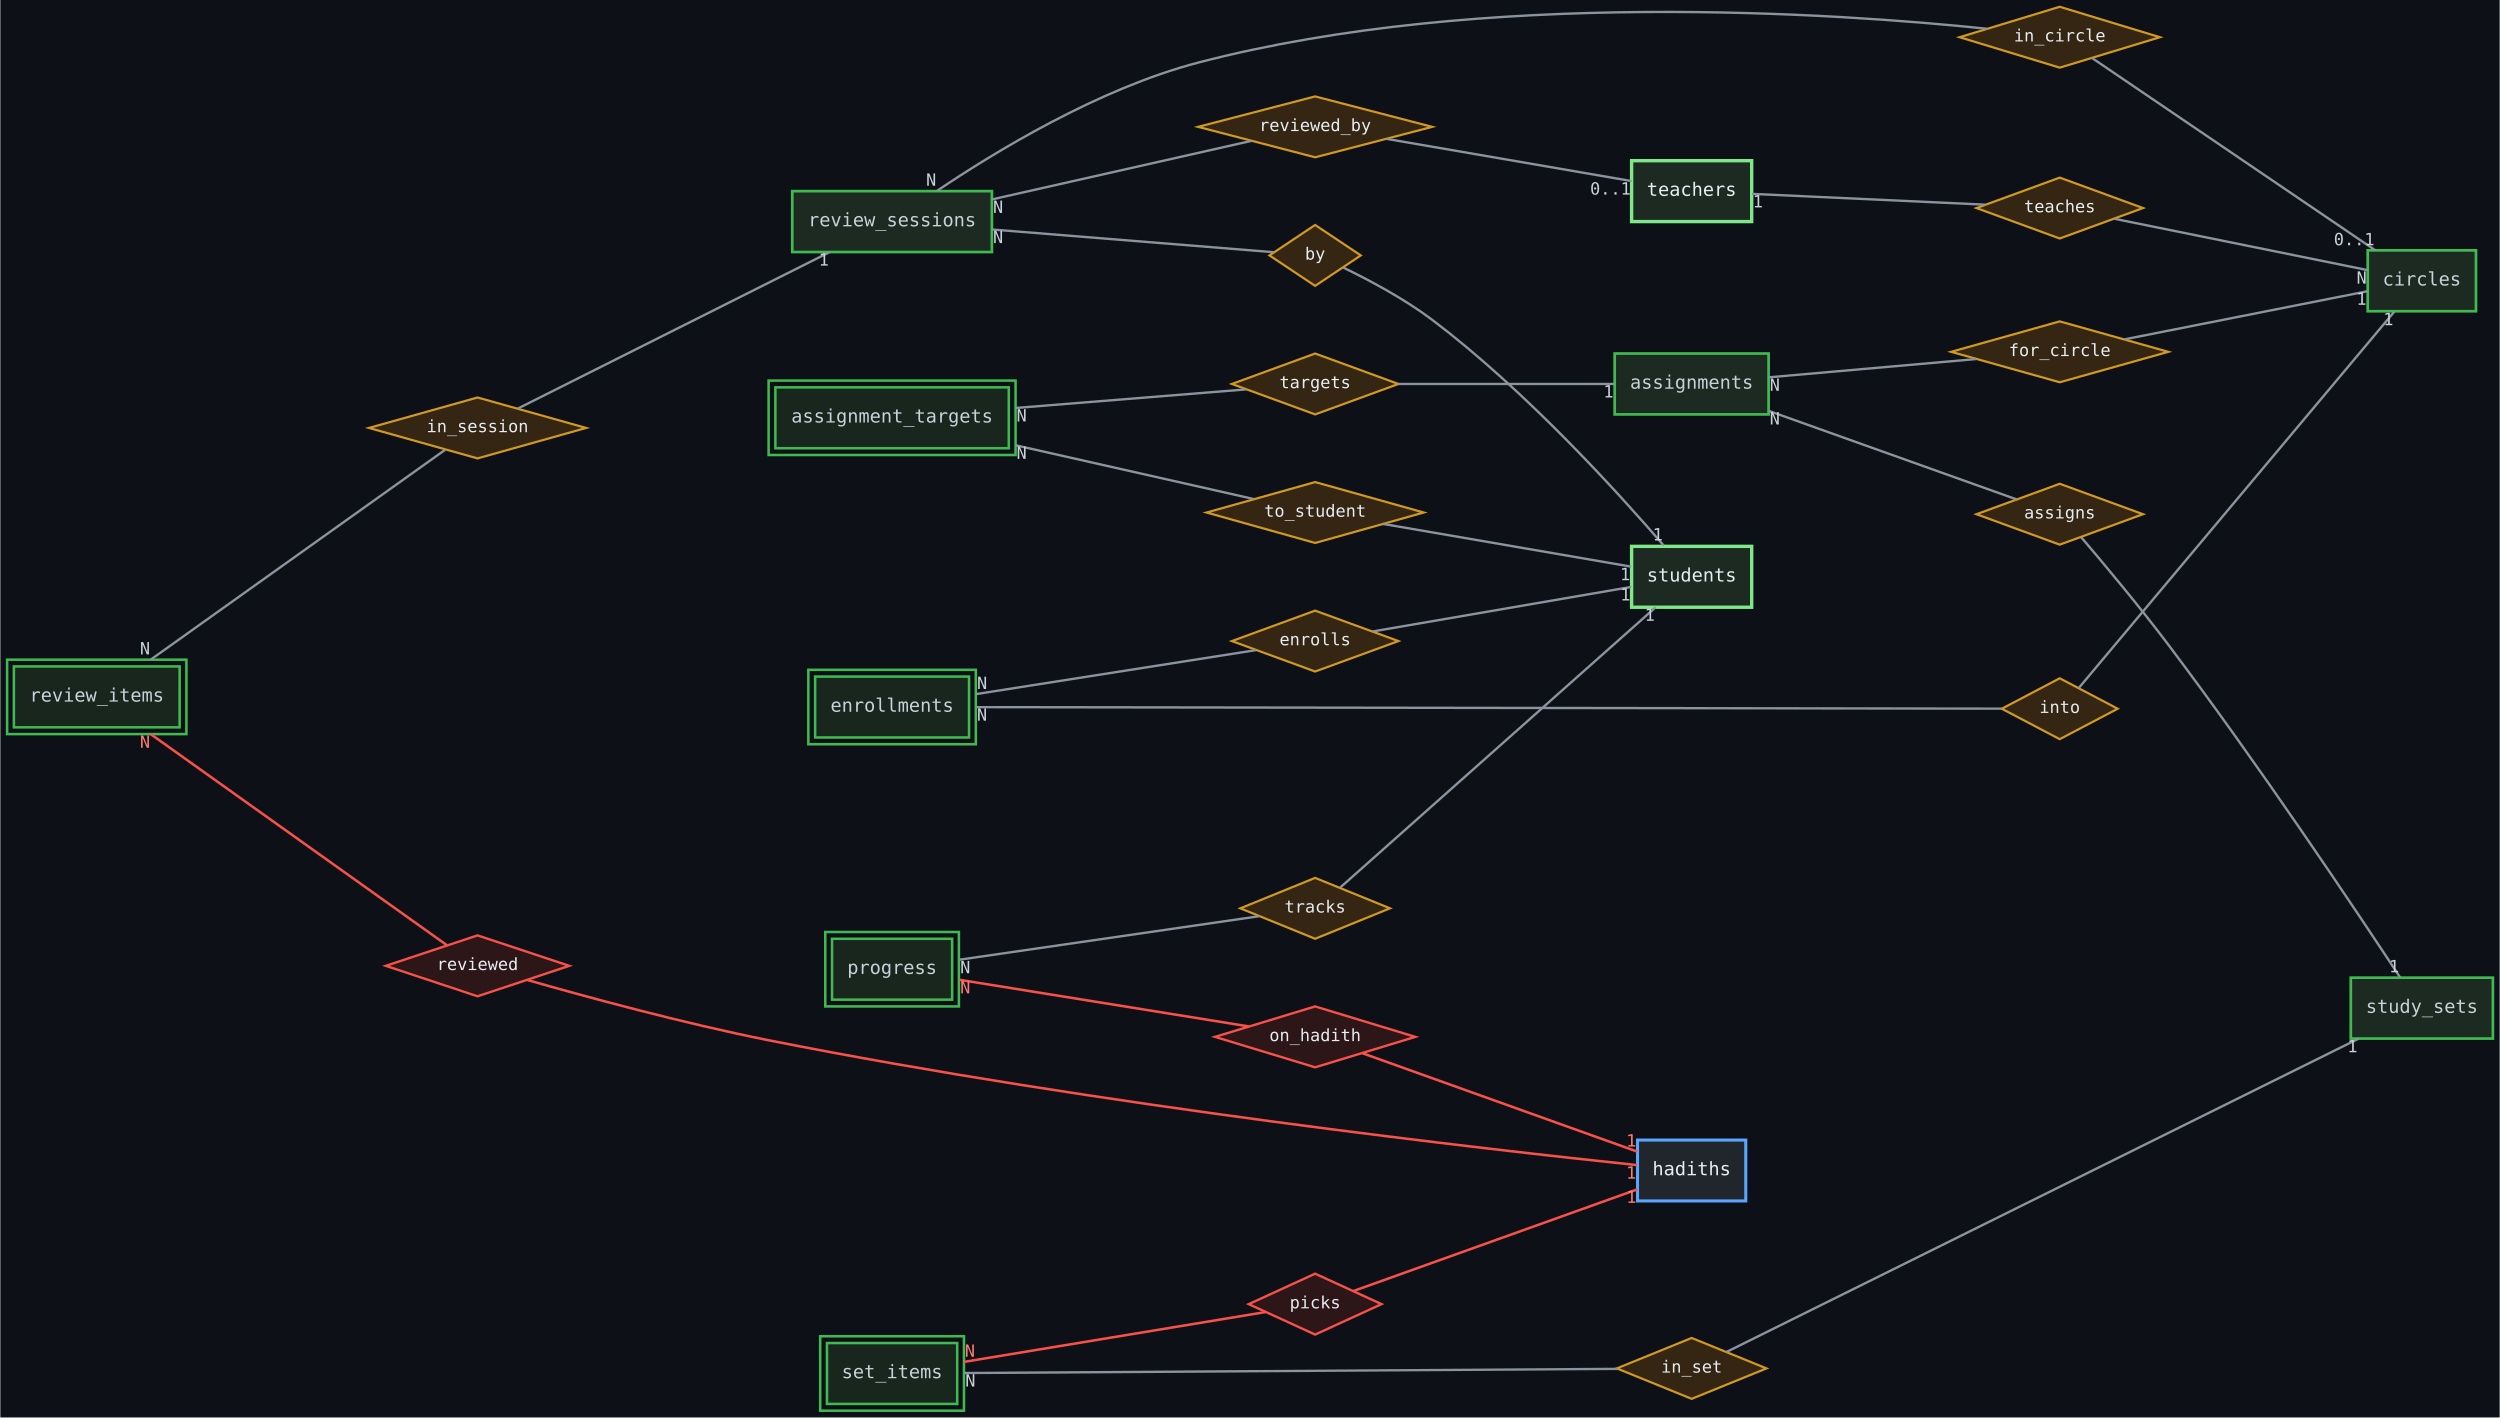
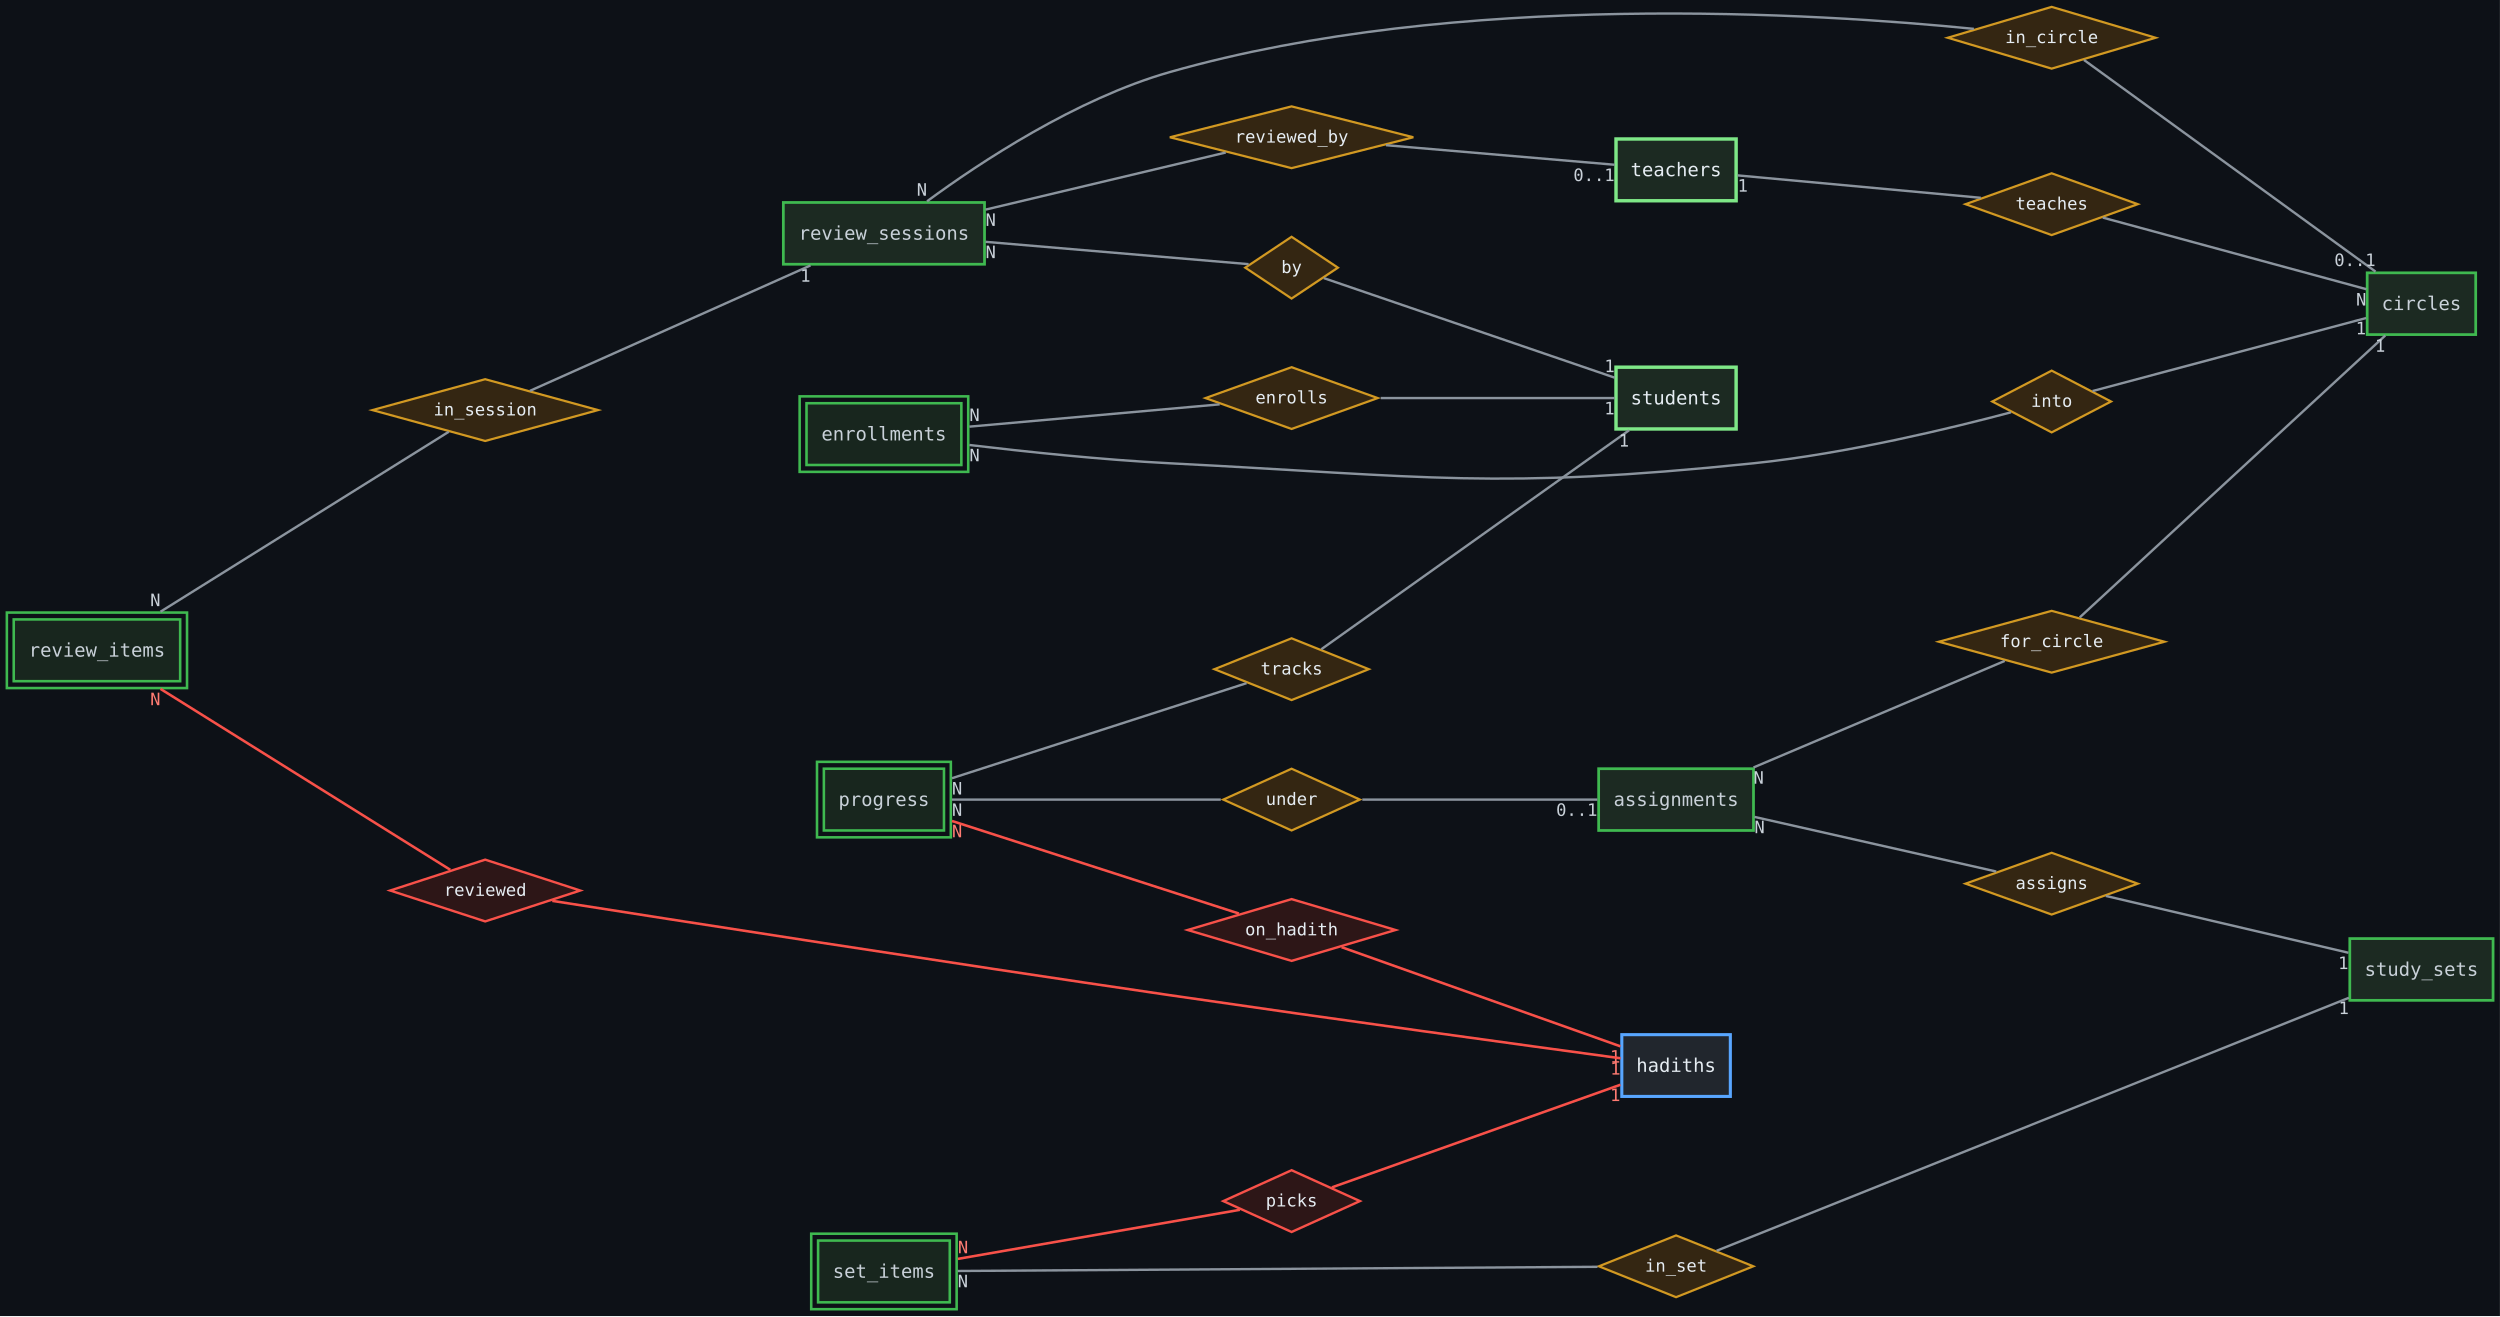
- <svg xmlns="http://www.w3.org/2000/svg" width="1478pt" height="838pt" viewBox="0.00 0.00 1477.60 838.00">
-   <g id="graph0" class="graph" transform="scale(1 1) rotate(0) translate(4 834)">
-     <polygon fill="#0d1117" stroke="transparent" points="-4,4 -4,-834 1473.6,-834 1473.6,4 -4,4" />
+ <svg xmlns="http://www.w3.org/2000/svg" width="1457pt" height="767pt" viewBox="0.00 0.00 1457.00 767.00">
+   <g id="graph0" class="graph" transform="scale(1 1) rotate(0) translate(4 763)">
+     <polygon fill="#0d1117" stroke="none" points="-4,4 -4,-763 1452.96,-763 1452.96,4 -4,4" />
    <g id="node1" class="node">
-       <polygon fill="#1c2a22" stroke="#7ee787" stroke-width="2" points="1031.4,-739 960.4,-739 960.4,-703 1031.4,-703 1031.4,-739" />
-       <text text-anchor="middle" x="995.9" y="-718.2" font-family="DejaVu Sans Mono" font-size="11.00" fill="#e6edf3">teachers</text>
+       <polygon fill="#1c2a22" stroke="#7ee787" stroke-width="2" points="1007.81,-682 937.81,-682 937.81,-646 1007.81,-646 1007.81,-682" />
+       <text xml:space="preserve" text-anchor="middle" x="972.81" y="-660.3" font-family="DejaVu Sans Mono" font-size="11.00" fill="#e6edf3">teachers</text>
+     </g>
+     <g id="node12" class="node">
+       <polygon fill="#342612" stroke="#d29922" stroke-width="1.3" points="1191.7,-662 1141.51,-644 1191.7,-626 1241.89,-644 1191.7,-662" />
+       <text xml:space="preserve" text-anchor="middle" x="1191.7" y="-640.88" font-family="DejaVu Sans Mono" font-size="10.00" fill="#e6edf3">teaches</text>
+     </g>
+     <g id="edge1" class="edge">
+       <path fill="none" stroke="#8b949e" stroke-width="1.4" d="M1008.66,-660.79C1047.34,-657.22 1109.66,-651.47 1150.41,-647.72" />
+       <text xml:space="preserve" text-anchor="middle" x="1011.66" y="-651.29" font-family="DejaVu Sans Mono" font-size="10.00" fill="#c9d1d9">1</text>
+     </g>
+     <g id="node2" class="node">
+       <polygon fill="#1c2a22" stroke="#7ee787" stroke-width="2" points="1007.81,-549 937.81,-549 937.81,-513 1007.81,-513 1007.81,-549" />
+       <text xml:space="preserve" text-anchor="middle" x="972.81" y="-527.3" font-family="DejaVu Sans Mono" font-size="11.00" fill="#e6edf3">students</text>
+     </g>
+     <g id="node3" class="node">
+       <polygon fill="#1c2a22" stroke="#3fb950" stroke-width="1.6" points="1438.84,-604 1375.59,-604 1375.59,-568 1438.84,-568 1438.84,-604" />
+       <text xml:space="preserve" text-anchor="middle" x="1407.21" y="-582.3" font-family="DejaVu Sans Mono" font-size="11.00" fill="#c9d1d9">circles</text>
+     </g>
+     <g id="node4" class="node">
+       <polygon fill="#1c2a22" stroke="#3fb950" stroke-width="1.6" points="1448.96,-216 1365.46,-216 1365.46,-180 1448.96,-180 1448.96,-216" />
+       <text xml:space="preserve" text-anchor="middle" x="1407.21" y="-194.3" font-family="DejaVu Sans Mono" font-size="11.00" fill="#c9d1d9">study_sets</text>
+     </g>
+     <g id="node5" class="node">
+       <polygon fill="#1c2a22" stroke="#3fb950" stroke-width="1.6" points="1017.94,-315 927.69,-315 927.69,-279 1017.94,-279 1017.94,-315" />
+       <text xml:space="preserve" text-anchor="middle" x="972.81" y="-293.3" font-family="DejaVu Sans Mono" font-size="11.00" fill="#c9d1d9">assignments</text>
+     </g>
+     <g id="node16" class="node">
+       <polygon fill="#342612" stroke="#d29922" stroke-width="1.3" points="1191.7,-407 1125.94,-389 1191.7,-371 1257.46,-389 1191.7,-407" />
+       <text xml:space="preserve" text-anchor="middle" x="1191.7" y="-385.88" font-family="DejaVu Sans Mono" font-size="10.00" fill="#e6edf3">for_circle</text>
+     </g>
+     <g id="edge9" class="edge">
+       <path fill="none" stroke="#8b949e" stroke-width="1.4" d="M1017.96,-315.73C1061.93,-334.38 1127.97,-362.39 1164.34,-377.82" />
+       <text xml:space="preserve" text-anchor="middle" x="1020.96" y="-306.23" font-family="DejaVu Sans Mono" font-size="10.00" fill="#c9d1d9">N</text>
+     </g>
+     <g id="node17" class="node">
+       <polygon fill="#342612" stroke="#d29922" stroke-width="1.3" points="1191.7,-266 1141.51,-248 1191.7,-230 1241.89,-248 1191.7,-266" />
+       <text xml:space="preserve" text-anchor="middle" x="1191.7" y="-244.88" font-family="DejaVu Sans Mono" font-size="10.00" fill="#e6edf3">assigns</text>
+     </g>
+     <g id="edge11" class="edge">
+       <path fill="none" stroke="#8b949e" stroke-width="1.4" d="M1018.49,-286.91C1060.53,-277.41 1122.39,-263.43 1159.4,-255.07" />
+       <text xml:space="preserve" text-anchor="middle" x="1021.49" y="-277.41" font-family="DejaVu Sans Mono" font-size="10.00" fill="#c9d1d9">N</text>
+     </g>
+     <g id="node6" class="node">
+       <polygon fill="#1c2a22" stroke="#3fb950" stroke-width="1.6" points="569.78,-645 452.53,-645 452.53,-609 569.78,-609 569.78,-645" />
+       <text xml:space="preserve" text-anchor="middle" x="511.15" y="-623.3" font-family="DejaVu Sans Mono" font-size="11.00" fill="#c9d1d9">review_sessions</text>
+     </g>
+     <g id="node20" class="node">
+       <polygon fill="#342612" stroke="#d29922" stroke-width="1.3" points="748.73,-625 721.73,-607 748.73,-589 775.73,-607 748.73,-625" />
+       <text xml:space="preserve" text-anchor="middle" x="748.73" y="-603.88" font-family="DejaVu Sans Mono" font-size="10.00" fill="#e6edf3">by</text>
+     </g>
+     <g id="edge17" class="edge">
+       <path fill="none" stroke="#8b949e" stroke-width="1.4" d="M570.38,-622.06C619.71,-617.87 687.94,-612.08 723.69,-609.04" />
+       <text xml:space="preserve" text-anchor="middle" x="573.38" y="-612.56" font-family="DejaVu Sans Mono" font-size="10.00" fill="#c9d1d9">N</text>
+     </g>
+     <g id="node21" class="node">
+       <polygon fill="#342612" stroke="#d29922" stroke-width="1.3" points="748.73,-701 677.78,-683 748.73,-665 819.69,-683 748.73,-701" />
+       <text xml:space="preserve" text-anchor="middle" x="748.73" y="-679.88" font-family="DejaVu Sans Mono" font-size="10.00" fill="#e6edf3">reviewed_by</text>
+     </g>
+     <g id="edge19" class="edge">
+       <path fill="none" stroke="#8b949e" stroke-width="1.4" d="M570.38,-640.84C614.12,-651.24 672.73,-665.17 710.36,-674.12" />
+       <text xml:space="preserve" text-anchor="middle" x="573.38" y="-631.34" font-family="DejaVu Sans Mono" font-size="10.00" fill="#c9d1d9">N</text>
+     </g>
+     <g id="node22" class="node">
+       <polygon fill="#342612" stroke="#d29922" stroke-width="1.3" points="1191.7,-759 1131.13,-741 1191.7,-723 1252.27,-741 1191.7,-759" />
+       <text xml:space="preserve" text-anchor="middle" x="1191.7" y="-737.88" font-family="DejaVu Sans Mono" font-size="10.00" fill="#e6edf3">in_circle</text>
+     </g>
+     <g id="edge21" class="edge">
+       <path fill="none" stroke="#8b949e" stroke-width="1.4" d="M536.28,-645.69C567.12,-668.34 623.09,-705.42 677.78,-721 845.33,-768.74 1056.11,-755.23 1146.37,-746.18" />
+       <text xml:space="preserve" text-anchor="middle" x="533.28" y="-648.94" font-family="DejaVu Sans Mono" font-size="10.00" fill="#c9d1d9">N</text>
+     </g>
+     <g id="node7" class="node">
+       <polygon fill="#18261e" stroke="#3fb950" stroke-width="1.5" points="556.28,-528 466.03,-528 466.03,-492 556.28,-492 556.28,-528" />
+       <polygon fill="none" stroke="#3fb950" stroke-width="1.5" points="560.28,-532 462.03,-532 462.03,-488 560.28,-488 560.28,-532" />
+       <text xml:space="preserve" text-anchor="middle" x="511.15" y="-506.3" font-family="DejaVu Sans Mono" font-size="11.00" fill="#c9d1d9">enrollments</text>
    </g>
    <g id="node13" class="node">
-       <polygon fill="#342612" stroke="#d29922" stroke-width="1.3" points="1213.5,-729 1164.27,-711 1213.5,-693 1262.74,-711 1213.5,-729" />
-       <text text-anchor="middle" x="1213.5" y="-708.5" font-family="DejaVu Sans Mono" font-size="10.00" fill="#e6edf3">teaches</text>
-     </g>
-     <g id="edge1" class="edge">
-       <path fill="none" stroke="#8b949e" stroke-width="1.4" d="M1031.54,-719.39C1069.03,-717.65 1128.89,-714.88 1169.4,-713" />
-       <text text-anchor="middle" x="1035.04" y="-711.39" font-family="DejaVu Sans Mono" font-size="10.00" fill="#c9d1d9">1</text>
-     </g>
-     <g id="node2" class="node">
-       <polygon fill="#1c2a22" stroke="#7ee787" stroke-width="2" points="1031.4,-511 960.4,-511 960.4,-475 1031.4,-475 1031.4,-511" />
-       <text text-anchor="middle" x="995.9" y="-490.2" font-family="DejaVu Sans Mono" font-size="11.00" fill="#e6edf3">students</text>
-     </g>
-     <g id="node3" class="node">
-       <polygon fill="#1c2a22" stroke="#3fb950" stroke-width="1.6" points="1459.6,-686 1395.6,-686 1395.6,-650 1459.6,-650 1459.6,-686" />
-       <text text-anchor="middle" x="1427.6" y="-665.2" font-family="DejaVu Sans Mono" font-size="11.00" fill="#c9d1d9">circles</text>
-     </g>
-     <g id="node4" class="node">
-       <polygon fill="#1c2a22" stroke="#3fb950" stroke-width="1.6" points="1469.6,-256 1385.6,-256 1385.6,-220 1469.6,-220 1469.6,-256" />
-       <text text-anchor="middle" x="1427.6" y="-235.2" font-family="DejaVu Sans Mono" font-size="11.00" fill="#c9d1d9">study_sets</text>
-     </g>
-     <g id="node5" class="node">
-       <polygon fill="#1c2a22" stroke="#3fb950" stroke-width="1.6" points="1041.4,-625 950.4,-625 950.4,-589 1041.4,-589 1041.4,-625" />
-       <text text-anchor="middle" x="995.9" y="-604.2" font-family="DejaVu Sans Mono" font-size="11.00" fill="#c9d1d9">assignments</text>
-     </g>
-     <g id="node17" class="node">
-       <polygon fill="#342612" stroke="#d29922" stroke-width="1.3" points="1213.5,-644 1149.3,-626 1213.5,-608 1277.7,-626 1213.5,-644" />
-       <text text-anchor="middle" x="1213.5" y="-623.5" font-family="DejaVu Sans Mono" font-size="10.00" fill="#e6edf3">for_circle</text>
-     </g>
-     <g id="edge9" class="edge">
-       <path fill="none" stroke="#8b949e" stroke-width="1.4" d="M1041.57,-610.94C1077.34,-614.09 1127.43,-618.5 1164.14,-621.74" />
-       <text text-anchor="middle" x="1045.07" y="-602.94" font-family="DejaVu Sans Mono" font-size="10.00" fill="#c9d1d9">N</text>
+       <polygon fill="#342612" stroke="#d29922" stroke-width="1.3" points="1191.7,-547 1157.09,-529 1191.7,-511 1226.31,-529 1191.7,-547" />
+       <text xml:space="preserve" text-anchor="middle" x="1191.7" y="-525.88" font-family="DejaVu Sans Mono" font-size="10.00" fill="#e6edf3">into</text>
+     </g>
+     <g id="edge3" class="edge">
+       <path fill="none" stroke="#8b949e" stroke-width="1.4" d="M560.97,-503.66C593.9,-499.72 638.37,-495.02 677.78,-493 828.76,-485.27 867.55,-477.5 1017.94,-493 1072.49,-498.62 1135.22,-513.98 1168.02,-522.71" />
+       <text xml:space="preserve" text-anchor="middle" x="563.97" y="-494.16" font-family="DejaVu Sans Mono" font-size="10.00" fill="#c9d1d9">N</text>
+     </g>
+     <g id="node14" class="node">
+       <polygon fill="#342612" stroke="#d29922" stroke-width="1.3" points="748.73,-549 698.54,-531 748.73,-513 798.92,-531 748.73,-549" />
+       <text xml:space="preserve" text-anchor="middle" x="748.73" y="-527.88" font-family="DejaVu Sans Mono" font-size="10.00" fill="#e6edf3">enrolls</text>
+     </g>
+     <g id="edge5" class="edge">
+       <path fill="none" stroke="#8b949e" stroke-width="1.4" d="M560.96,-514.35C604.09,-518.2 666.27,-523.74 706.83,-527.35" />
+       <text xml:space="preserve" text-anchor="middle" x="563.96" y="-517.6" font-family="DejaVu Sans Mono" font-size="10.00" fill="#c9d1d9">N</text>
+     </g>
+     <g id="node8" class="node">
+       <polygon fill="#18261e" stroke="#3fb950" stroke-width="1.5" points="549.53,-40 472.78,-40 472.78,-4 549.53,-4 549.53,-40" />
+       <polygon fill="none" stroke="#3fb950" stroke-width="1.5" points="553.53,-44 468.78,-44 468.78,0 553.53,0 553.53,-44" />
+       <text xml:space="preserve" text-anchor="middle" x="511.15" y="-18.3" font-family="DejaVu Sans Mono" font-size="11.00" fill="#c9d1d9">set_items</text>
+     </g>
+     <g id="node15" class="node">
+       <polygon fill="#342612" stroke="#d29922" stroke-width="1.3" points="972.81,-43 927.82,-25 972.81,-7 1017.81,-25 972.81,-43" />
+       <text xml:space="preserve" text-anchor="middle" x="972.81" y="-21.88" font-family="DejaVu Sans Mono" font-size="10.00" fill="#e6edf3">in_set</text>
+     </g>
+     <g id="edge7" class="edge">
+       <path fill="none" stroke="#8b949e" stroke-width="1.4" d="M554.16,-22.27C640.71,-22.84 838.19,-24.13 927.04,-24.71" />
+       <text xml:space="preserve" text-anchor="middle" x="557.16" y="-12.77" font-family="DejaVu Sans Mono" font-size="10.00" fill="#c9d1d9">N</text>
+     </g>
+     <g id="node24" class="node">
+       <polygon fill="#2d1617" stroke="#f85149" stroke-width="1.4" points="748.73,-81 708.93,-63 748.73,-45 788.54,-63 748.73,-81" />
+       <text xml:space="preserve" text-anchor="middle" x="748.73" y="-59.88" font-family="DejaVu Sans Mono" font-size="10.00" fill="#e6edf3">picks</text>
+     </g>
+     <g id="edge25" class="edge">
+       <path fill="none" stroke="#f85149" stroke-width="1.5" d="M554.27,-29.33C601.65,-37.58 677.36,-50.75 718.61,-57.93" />
+       <text xml:space="preserve" text-anchor="middle" x="557.27" y="-32.58" font-family="DejaVu Sans Mono" font-size="10.00" fill="#ff7b72">N</text>
+     </g>
+     <g id="node9" class="node">
+       <polygon fill="#18261e" stroke="#3fb950" stroke-width="1.5" points="546.15,-315 476.15,-315 476.15,-279 546.15,-279 546.15,-315" />
+       <polygon fill="none" stroke="#3fb950" stroke-width="1.5" points="550.15,-319 472.15,-319 472.15,-275 550.15,-275 550.15,-319" />
+       <text xml:space="preserve" text-anchor="middle" x="511.15" y="-293.3" font-family="DejaVu Sans Mono" font-size="11.00" fill="#c9d1d9">progress</text>
    </g>
    <g id="node18" class="node">
-       <polygon fill="#342612" stroke="#d29922" stroke-width="1.3" points="1213.5,-548 1164.27,-530 1213.5,-512 1262.74,-530 1213.5,-548" />
-       <text text-anchor="middle" x="1213.5" y="-527.5" font-family="DejaVu Sans Mono" font-size="10.00" fill="#e6edf3">assigns</text>
-     </g>
-     <g id="edge11" class="edge">
-       <path fill="none" stroke="#8b949e" stroke-width="1.4" d="M1041.57,-591.05C1085.97,-575.19 1152.44,-551.45 1187.99,-538.75" />
-       <text text-anchor="middle" x="1045.07" y="-583.05" font-family="DejaVu Sans Mono" font-size="10.00" fill="#c9d1d9">N</text>
-     </g>
-     <g id="node6" class="node">
-       <polygon fill="#1c2a22" stroke="#3fb950" stroke-width="1.6" points="582.2,-721 464.2,-721 464.2,-685 582.2,-685 582.2,-721" />
-       <text text-anchor="middle" x="523.2" y="-700.2" font-family="DejaVu Sans Mono" font-size="11.00" fill="#c9d1d9">review_sessions</text>
-     </g>
-     <g id="node22" class="node">
-       <polygon fill="#342612" stroke="#d29922" stroke-width="1.3" points="773.3,-701 746.3,-683 773.3,-665 800.3,-683 773.3,-701" />
-       <text text-anchor="middle" x="773.3" y="-680.5" font-family="DejaVu Sans Mono" font-size="10.00" fill="#e6edf3">by</text>
-     </g>
-     <g id="edge19" class="edge">
-       <path fill="none" stroke="#8b949e" stroke-width="1.4" d="M582.37,-698.31C635.36,-694.04 710.95,-687.95 748.81,-684.89" />
-       <text text-anchor="middle" x="585.87" y="-690.31" font-family="DejaVu Sans Mono" font-size="10.00" fill="#c9d1d9">N</text>
+       <polygon fill="#342612" stroke="#d29922" stroke-width="1.3" points="748.73,-391 703.74,-373 748.73,-355 793.73,-373 748.73,-391" />
+       <text xml:space="preserve" text-anchor="middle" x="748.73" y="-369.88" font-family="DejaVu Sans Mono" font-size="10.00" fill="#e6edf3">tracks</text>
+     </g>
+     <g id="edge13" class="edge">
+       <path fill="none" stroke="#8b949e" stroke-width="1.4" d="M550.79,-309.46C599.35,-325.13 681.31,-351.57 722.5,-364.86" />
+       <text xml:space="preserve" text-anchor="middle" x="553.79" y="-299.96" font-family="DejaVu Sans Mono" font-size="10.00" fill="#c9d1d9">N</text>
+     </g>
+     <g id="node19" class="node">
+       <polygon fill="#342612" stroke="#d29922" stroke-width="1.3" points="748.73,-315 708.93,-297 748.73,-279 788.54,-297 748.73,-315" />
+       <text xml:space="preserve" text-anchor="middle" x="748.73" y="-293.88" font-family="DejaVu Sans Mono" font-size="10.00" fill="#e6edf3">under</text>
+     </g>
+     <g id="edge15" class="edge">
+       <path fill="none" stroke="#8b949e" stroke-width="1.4" d="M550.79,-297C594,-297 663.65,-297 707.49,-297" />
+       <text xml:space="preserve" text-anchor="middle" x="553.79" y="-287.5" font-family="DejaVu Sans Mono" font-size="10.00" fill="#c9d1d9">N</text>
+     </g>
+     <g id="node25" class="node">
+       <polygon fill="#2d1617" stroke="#f85149" stroke-width="1.4" points="748.73,-239 688.16,-221 748.73,-203 809.3,-221 748.73,-239" />
+       <text xml:space="preserve" text-anchor="middle" x="748.73" y="-217.88" font-family="DejaVu Sans Mono" font-size="10.00" fill="#e6edf3">on_hadith</text>
+     </g>
+     <g id="edge27" class="edge">
+       <path fill="none" stroke="#f85149" stroke-width="1.5" d="M550.79,-284.54C597.65,-269.42 675.62,-244.26 718.04,-230.58" />
+       <text xml:space="preserve" text-anchor="middle" x="553.79" y="-275.04" font-family="DejaVu Sans Mono" font-size="10.00" fill="#ff7b72">N</text>
+     </g>
+     <g id="node10" class="node">
+       <polygon fill="#18261e" stroke="#3fb950" stroke-width="1.5" points="101,-402 4,-402 4,-366 101,-366 101,-402" />
+       <polygon fill="none" stroke="#3fb950" stroke-width="1.5" points="105,-406 0,-406 0,-362 105,-362 105,-406" />
+       <text xml:space="preserve" text-anchor="middle" x="52.5" y="-380.3" font-family="DejaVu Sans Mono" font-size="11.00" fill="#c9d1d9">review_items</text>
    </g>
    <g id="node23" class="node">
-       <polygon fill="#342612" stroke="#d29922" stroke-width="1.3" points="773.3,-777 704.11,-759 773.3,-741 842.5,-759 773.3,-777" />
-       <text text-anchor="middle" x="773.3" y="-756.5" font-family="DejaVu Sans Mono" font-size="10.00" fill="#e6edf3">reviewed_by</text>
-     </g>
-     <g id="edge21" class="edge">
-       <path fill="none" stroke="#8b949e" stroke-width="1.4" d="M582.37,-716.13C629.78,-726.83 695.27,-741.61 735.65,-750.73" />
-       <text text-anchor="middle" x="585.87" y="-708.13" font-family="DejaVu Sans Mono" font-size="10.00" fill="#c9d1d9">N</text>
-     </g>
-     <g id="node24" class="node">
-       <polygon fill="#342612" stroke="#d29922" stroke-width="1.3" points="1213.5,-830 1154.29,-812 1213.5,-794 1272.72,-812 1213.5,-830" />
-       <text text-anchor="middle" x="1213.5" y="-809.5" font-family="DejaVu Sans Mono" font-size="10.00" fill="#e6edf3">in_circle</text>
+       <polygon fill="#342612" stroke="#d29922" stroke-width="1.3" points="278.76,-542 213,-524 278.76,-506 344.53,-524 278.76,-542" />
+       <text xml:space="preserve" text-anchor="middle" x="278.76" y="-520.88" font-family="DejaVu Sans Mono" font-size="10.00" fill="#e6edf3">in_session</text>
    </g>
    <g id="edge23" class="edge">
-       <path fill="none" stroke="#8b949e" stroke-width="1.4" d="M549.8,-721.18C583.38,-743.86 645.02,-781.55 704.2,-797 872.27,-840.88 1082.24,-826.17 1170.43,-817.01" />
-       <text text-anchor="middle" x="546.3" y="-724.18" font-family="DejaVu Sans Mono" font-size="10.00" fill="#c9d1d9">N</text>
-     </g>
-     <g id="node7" class="node">
-       <polygon fill="#18261e" stroke="#3fb950" stroke-width="1.5" points="568.7,-434 477.7,-434 477.7,-398 568.7,-398 568.7,-434" />
-       <polygon fill="none" stroke="#3fb950" stroke-width="1.5" points="572.7,-438 473.7,-438 473.7,-394 572.7,-394 572.7,-438" />
-       <text text-anchor="middle" x="523.2" y="-413.2" font-family="DejaVu Sans Mono" font-size="11.00" fill="#c9d1d9">enrollments</text>
-     </g>
-     <g id="node14" class="node">
-       <polygon fill="#342612" stroke="#d29922" stroke-width="1.3" points="1213.5,-433 1179.24,-415 1213.5,-397 1247.77,-415 1213.5,-433" />
-       <text text-anchor="middle" x="1213.5" y="-412.5" font-family="DejaVu Sans Mono" font-size="10.00" fill="#e6edf3">into</text>
-     </g>
-     <g id="edge3" class="edge">
-       <path fill="none" stroke="#8b949e" stroke-width="1.4" d="M572.88,-415.93C704.85,-415.74 1067.09,-415.21 1179.07,-415.05" />
-       <text text-anchor="middle" x="576.38" y="-407.93" font-family="DejaVu Sans Mono" font-size="10.00" fill="#c9d1d9">N</text>
-     </g>
-     <g id="node15" class="node">
-       <polygon fill="#342612" stroke="#d29922" stroke-width="1.3" points="773.3,-473 724.07,-455 773.3,-437 822.54,-455 773.3,-473" />
-       <text text-anchor="middle" x="773.3" y="-452.5" font-family="DejaVu Sans Mono" font-size="10.00" fill="#e6edf3">enrolls</text>
-     </g>
-     <g id="edge5" class="edge">
-       <path fill="none" stroke="#8b949e" stroke-width="1.4" d="M572.92,-423.66C621.75,-431.33 695.64,-442.95 738.41,-449.67" />
-       <text text-anchor="middle" x="576.42" y="-426.66" font-family="DejaVu Sans Mono" font-size="10.00" fill="#c9d1d9">N</text>
-     </g>
-     <g id="node8" class="node">
-       <polygon fill="#18261e" stroke="#3fb950" stroke-width="1.5" points="561.7,-40 484.7,-40 484.7,-4 561.7,-4 561.7,-40" />
-       <polygon fill="none" stroke="#3fb950" stroke-width="1.5" points="565.7,-44 480.7,-44 480.7,0 565.7,0 565.7,-44" />
-       <text text-anchor="middle" x="523.2" y="-19.2" font-family="DejaVu Sans Mono" font-size="11.00" fill="#c9d1d9">set_items</text>
-     </g>
-     <g id="node16" class="node">
-       <polygon fill="#342612" stroke="#d29922" stroke-width="1.3" points="995.9,-43 951.65,-25 995.9,-7 1040.14,-25 995.9,-43" />
-       <text text-anchor="middle" x="995.9" y="-22.5" font-family="DejaVu Sans Mono" font-size="10.00" fill="#e6edf3">in_set</text>
-     </g>
-     <g id="edge7" class="edge">
-       <path fill="none" stroke="#8b949e" stroke-width="1.4" d="M565.98,-22.27C654.96,-22.83 862.41,-24.16 952.2,-24.73" />
-       <text text-anchor="middle" x="569.48" y="-14.27" font-family="DejaVu Sans Mono" font-size="10.00" fill="#c9d1d9">N</text>
+       <path fill="none" stroke="#8b949e" stroke-width="1.4" d="M89.53,-406.49C137.2,-436.25 219.61,-487.7 257.56,-511.39" />
+       <text xml:space="preserve" text-anchor="middle" x="86.53" y="-409.74" font-family="DejaVu Sans Mono" font-size="10.00" fill="#c9d1d9">N</text>
    </g>
    <g id="node26" class="node">
-       <polygon fill="#2d1617" stroke="#f85149" stroke-width="1.4" points="773.3,-81 734.05,-63 773.3,-45 812.56,-63 773.3,-81" />
-       <text text-anchor="middle" x="773.3" y="-60.5" font-family="DejaVu Sans Mono" font-size="10.00" fill="#e6edf3">picks</text>
-     </g>
-     <g id="edge27" class="edge">
-       <path fill="none" stroke="#f85149" stroke-width="1.5" d="M565.73,-28.86C616.36,-37.23 700.54,-51.14 744.16,-58.35" />
-       <text text-anchor="middle" x="569.23" y="-31.86" font-family="DejaVu Sans Mono" font-size="10.00" fill="#ff7b72">N</text>
-     </g>
-     <g id="node9" class="node">
-       <polygon fill="#18261e" stroke="#3fb950" stroke-width="1.5" points="592.2,-605 454.2,-605 454.2,-569 592.2,-569 592.2,-605" />
-       <polygon fill="none" stroke="#3fb950" stroke-width="1.5" points="596.2,-609 450.2,-609 450.2,-565 596.2,-565 596.2,-609" />
-       <text text-anchor="middle" x="523.2" y="-584.2" font-family="DejaVu Sans Mono" font-size="11.00" fill="#c9d1d9">assignment_targets</text>
-     </g>
-     <g id="node19" class="node">
-       <polygon fill="#342612" stroke="#d29922" stroke-width="1.3" points="773.3,-625 724.07,-607 773.3,-589 822.54,-607 773.3,-625" />
-       <text text-anchor="middle" x="773.3" y="-604.5" font-family="DejaVu Sans Mono" font-size="10.00" fill="#e6edf3">targets</text>
-     </g>
-     <g id="edge13" class="edge">
-       <path fill="none" stroke="#8b949e" stroke-width="1.4" d="M596.3,-592.81C640.65,-596.39 695.82,-600.83 732.44,-603.79" />
-       <text text-anchor="middle" x="599.8" y="-584.81" font-family="DejaVu Sans Mono" font-size="10.00" fill="#c9d1d9">N</text>
-     </g>
-     <g id="node20" class="node">
-       <polygon fill="#342612" stroke="#d29922" stroke-width="1.3" points="773.3,-549 709.1,-531 773.3,-513 837.51,-531 773.3,-549" />
-       <text text-anchor="middle" x="773.3" y="-528.5" font-family="DejaVu Sans Mono" font-size="10.00" fill="#e6edf3">to_student</text>
-     </g>
-     <g id="edge15" class="edge">
-       <path fill="none" stroke="#8b949e" stroke-width="1.4" d="M596.3,-570.73C642.51,-560.3 700.46,-547.22 736.95,-538.98" />
-       <text text-anchor="middle" x="599.8" y="-562.73" font-family="DejaVu Sans Mono" font-size="10.00" fill="#c9d1d9">N</text>
-     </g>
-     <g id="node10" class="node">
-       <polygon fill="#18261e" stroke="#3fb950" stroke-width="1.5" points="558.7,-279 487.7,-279 487.7,-243 558.7,-243 558.7,-279" />
-       <polygon fill="none" stroke="#3fb950" stroke-width="1.5" points="562.7,-283 483.7,-283 483.7,-239 562.7,-239 562.7,-283" />
-       <text text-anchor="middle" x="523.2" y="-258.2" font-family="DejaVu Sans Mono" font-size="11.00" fill="#c9d1d9">progress</text>
-     </g>
-     <g id="node21" class="node">
-       <polygon fill="#342612" stroke="#d29922" stroke-width="1.3" points="773.3,-315 729.06,-297 773.3,-279 817.55,-297 773.3,-315" />
-       <text text-anchor="middle" x="773.3" y="-294.5" font-family="DejaVu Sans Mono" font-size="10.00" fill="#e6edf3">tracks</text>
-     </g>
-     <g id="edge17" class="edge">
-       <path fill="none" stroke="#8b949e" stroke-width="1.4" d="M562.97,-266.62C611.76,-273.7 694.66,-285.73 740.12,-292.33" />
-       <text text-anchor="middle" x="566.47" y="-258.62" font-family="DejaVu Sans Mono" font-size="10.00" fill="#c9d1d9">N</text>
-     </g>
-     <g id="node27" class="node">
-       <polygon fill="#2d1617" stroke="#f85149" stroke-width="1.4" points="773.3,-239 714.09,-221 773.3,-203 832.52,-221 773.3,-239" />
-       <text text-anchor="middle" x="773.3" y="-218.5" font-family="DejaVu Sans Mono" font-size="10.00" fill="#e6edf3">on_hadith</text>
+       <polygon fill="#2d1617" stroke="#f85149" stroke-width="1.4" points="278.76,-262 223.38,-244 278.76,-226 334.14,-244 278.76,-262" />
+       <text xml:space="preserve" text-anchor="middle" x="278.76" y="-240.88" font-family="DejaVu Sans Mono" font-size="10.00" fill="#e6edf3">reviewed</text>
    </g>
    <g id="edge29" class="edge">
-       <path fill="none" stroke="#f85149" stroke-width="1.5" d="M562.97,-254.75C609.71,-247.21 687.78,-234.63 734.22,-227.14" />
-       <text text-anchor="middle" x="566.47" y="-246.75" font-family="DejaVu Sans Mono" font-size="10.00" fill="#ff7b72">N</text>
+       <path fill="none" stroke="#f85149" stroke-width="1.5" d="M89.53,-361.51C137.57,-331.52 220.9,-279.5 258.44,-256.06" />
+       <text xml:space="preserve" text-anchor="middle" x="86.53" y="-352.01" font-family="DejaVu Sans Mono" font-size="10.00" fill="#ff7b72">N</text>
    </g>
    <g id="node11" class="node">
-       <polygon fill="#18261e" stroke="#3fb950" stroke-width="1.5" points="102,-440 4,-440 4,-404 102,-404 102,-440" />
-       <polygon fill="none" stroke="#3fb950" stroke-width="1.5" points="106,-444 0,-444 0,-400 106,-400 106,-444" />
-       <text text-anchor="middle" x="53" y="-419.2" font-family="DejaVu Sans Mono" font-size="11.00" fill="#c9d1d9">review_items</text>
-     </g>
-     <g id="node25" class="node">
-       <polygon fill="#342612" stroke="#d29922" stroke-width="1.3" points="278.1,-599 213.9,-581 278.1,-563 342.31,-581 278.1,-599" />
-       <text text-anchor="middle" x="278.1" y="-578.5" font-family="DejaVu Sans Mono" font-size="10.00" fill="#e6edf3">in_session</text>
-     </g>
-     <g id="edge25" class="edge">
-       <path fill="none" stroke="#8b949e" stroke-width="1.4" d="M85.02,-444.11C132.32,-477.81 220.96,-540.99 259,-568.1" />
-       <text text-anchor="middle" x="81.52" y="-447.11" font-family="DejaVu Sans Mono" font-size="10.00" fill="#c9d1d9">N</text>
-     </g>
-     <g id="node28" class="node">
-       <polygon fill="#2d1617" stroke="#f85149" stroke-width="1.4" points="278.1,-281 223.88,-263 278.1,-245 332.33,-263 278.1,-281" />
-       <text text-anchor="middle" x="278.1" y="-260.5" font-family="DejaVu Sans Mono" font-size="10.00" fill="#e6edf3">reviewed</text>
-     </g>
-     <g id="edge31" class="edge">
-       <path fill="none" stroke="#f85149" stroke-width="1.5" d="M85.02,-399.89C132.79,-365.85 222.76,-301.73 260.14,-275.09" />
-       <text text-anchor="middle" x="81.52" y="-391.89" font-family="DejaVu Sans Mono" font-size="10.00" fill="#ff7b72">N</text>
-     </g>
-     <g id="node12" class="node">
-       <polygon fill="#21262d" stroke="#58a6ff" stroke-width="1.8" points="1027.9,-160 963.9,-160 963.9,-124 1027.9,-124 1027.9,-160" />
-       <text text-anchor="middle" x="995.9" y="-139.2" font-family="DejaVu Sans Mono" font-size="11.00" fill="#e6edf3">hadiths</text>
+       <polygon fill="#21262d" stroke="#58a6ff" stroke-width="1.8" points="1004.44,-160 941.19,-160 941.19,-124 1004.44,-124 1004.44,-160" />
+       <text xml:space="preserve" text-anchor="middle" x="972.81" y="-138.3" font-family="DejaVu Sans Mono" font-size="11.00" fill="#e6edf3">hadiths</text>
    </g>
    <g id="edge2" class="edge">
-       <path fill="none" stroke="#8b949e" stroke-width="1.4" d="M1245.8,-704.66C1286.01,-696.5 1355.41,-682.43 1395.52,-674.3" />
-       <text text-anchor="middle" x="1392.02" y="-666.3" font-family="DejaVu Sans Mono" font-size="10.00" fill="#c9d1d9">N</text>
+       <path fill="none" stroke="#8b949e" stroke-width="1.4" d="M1221.5,-636.18C1261.56,-625.29 1333.85,-605.66 1375.11,-594.45" />
+       <text xml:space="preserve" text-anchor="middle" x="1372.11" y="-584.95" font-family="DejaVu Sans Mono" font-size="10.00" fill="#c9d1d9">N</text>
    </g>
    <g id="edge4" class="edge">
-       <path fill="none" stroke="#8b949e" stroke-width="1.4" d="M1224.73,-427.2C1259.07,-468.17 1370.37,-600.92 1411.31,-649.76" />
-       <text text-anchor="middle" x="1407.81" y="-641.76" font-family="DejaVu Sans Mono" font-size="10.00" fill="#c9d1d9">1</text>
+       <path fill="none" stroke="#8b949e" stroke-width="1.4" d="M1215.55,-535.1C1253.96,-545.35 1331.5,-566.05 1374.93,-577.65" />
+       <text xml:space="preserve" text-anchor="middle" x="1371.93" y="-568.15" font-family="DejaVu Sans Mono" font-size="10.00" fill="#c9d1d9">1</text>
    </g>
    <g id="edge6" class="edge">
-       <path fill="none" stroke="#8b949e" stroke-width="1.4" d="M807.33,-460.69C848.43,-467.77 918.32,-479.81 960.19,-487.02" />
-       <text text-anchor="middle" x="956.69" y="-479.02" font-family="DejaVu Sans Mono" font-size="10.00" fill="#c9d1d9">1</text>
+       <path fill="none" stroke="#8b949e" stroke-width="1.4" d="M800.68,-531C842.43,-531 900.39,-531 937,-531" />
+       <text xml:space="preserve" text-anchor="middle" x="934" y="-521.5" font-family="DejaVu Sans Mono" font-size="10.00" fill="#c9d1d9">1</text>
    </g>
    <g id="edge8" class="edge">
-       <path fill="none" stroke="#8b949e" stroke-width="1.4" d="M1016.48,-34.71C1083.22,-67.79 1302.5,-176.49 1390.04,-219.88" />
-       <text text-anchor="middle" x="1386.54" y="-211.88" font-family="DejaVu Sans Mono" font-size="10.00" fill="#c9d1d9">1</text>
+       <path fill="none" stroke="#8b949e" stroke-width="1.4" d="M996.45,-34.06C1065.7,-61.76 1275.38,-145.65 1364.94,-181.49" />
+       <text xml:space="preserve" text-anchor="middle" x="1361.94" y="-171.99" font-family="DejaVu Sans Mono" font-size="10.00" fill="#c9d1d9">1</text>
    </g>
    <g id="edge10" class="edge">
-       <path fill="none" stroke="#8b949e" stroke-width="1.4" d="M1251.93,-633.41C1292.72,-641.49 1357.25,-654.27 1395.41,-661.82" />
-       <text text-anchor="middle" x="1391.91" y="-653.82" font-family="DejaVu Sans Mono" font-size="10.00" fill="#c9d1d9">1</text>
+       <path fill="none" stroke="#8b949e" stroke-width="1.4" d="M1208.06,-403.17C1245.92,-438.1 1343.75,-528.37 1386.14,-567.48" />
+       <text xml:space="preserve" text-anchor="middle" x="1383.14" y="-557.98" font-family="DejaVu Sans Mono" font-size="10.00" fill="#c9d1d9">1</text>
    </g>
    <g id="edge12" class="edge">
-       <path fill="none" stroke="#8b949e" stroke-width="1.4" d="M1226.24,-516.36C1239.18,-501.17 1260.43,-475.77 1277.6,-453 1331.21,-381.94 1390.07,-293.66 1414.72,-256.18" />
-       <text text-anchor="middle" x="1411.22" y="-259.18" font-family="DejaVu Sans Mono" font-size="10.00" fill="#c9d1d9">1</text>
+       <path fill="none" stroke="#8b949e" stroke-width="1.4" d="M1223.29,-240.84C1260.42,-232.14 1323.2,-217.44 1364.68,-207.73" />
+       <text xml:space="preserve" text-anchor="middle" x="1361.68" y="-198.23" font-family="DejaVu Sans Mono" font-size="10.00" fill="#c9d1d9">1</text>
    </g>
    <g id="edge14" class="edge">
-       <path fill="none" stroke="#8b949e" stroke-width="1.4" d="M822.44,-607C860.47,-607 913.14,-607 950.24,-607" />
-       <text text-anchor="middle" x="946.74" y="-599" font-family="DejaVu Sans Mono" font-size="10.00" fill="#c9d1d9">1</text>
+       <path fill="none" stroke="#8b949e" stroke-width="1.4" d="M766.06,-384.62C804.13,-411.7 899.02,-479.22 945.43,-512.23" />
+       <text xml:space="preserve" text-anchor="middle" x="942.43" y="-502.73" font-family="DejaVu Sans Mono" font-size="10.00" fill="#c9d1d9">1</text>
    </g>
    <g id="edge16" class="edge">
-       <path fill="none" stroke="#8b949e" stroke-width="1.4" d="M813.49,-524.25C855.09,-517.08 920.21,-505.87 960.07,-499" />
-       <text text-anchor="middle" x="956.57" y="-491" font-family="DejaVu Sans Mono" font-size="10.00" fill="#c9d1d9">1</text>
+       <path fill="none" stroke="#8b949e" stroke-width="1.4" d="M789.95,-297C828.57,-297 886.82,-297 926.93,-297" />
+       <text xml:space="preserve" text-anchor="middle" x="914.93" y="-287.5" font-family="DejaVu Sans Mono" font-size="10.00" fill="#c9d1d9">0..1</text>
    </g>
    <g id="edge18" class="edge">
-       <path fill="none" stroke="#8b949e" stroke-width="1.4" d="M788.1,-309.26C825.74,-342.7 930.3,-435.61 974.63,-474.99" />
-       <text text-anchor="middle" x="971.13" y="-466.99" font-family="DejaVu Sans Mono" font-size="10.00" fill="#c9d1d9">1</text>
+       <path fill="none" stroke="#8b949e" stroke-width="1.4" d="M767.53,-600.91C804.27,-588.33 889.1,-559.31 937.08,-542.88" />
+       <text xml:space="preserve" text-anchor="middle" x="934.08" y="-546.13" font-family="DejaVu Sans Mono" font-size="10.00" fill="#c9d1d9">1</text>
    </g>
    <g id="edge20" class="edge">
-       <path fill="none" stroke="#8b949e" stroke-width="1.4" d="M789.91,-675.82C804.22,-668.9 825.65,-657.64 842.4,-645 897.9,-603.12 953.26,-541.86 979.38,-511.49" />
-       <text text-anchor="middle" x="975.88" y="-514.49" font-family="DejaVu Sans Mono" font-size="10.00" fill="#c9d1d9">1</text>
+       <path fill="none" stroke="#8b949e" stroke-width="1.4" d="M803.77,-678.38C845.24,-674.83 901.27,-670.04 936.98,-666.98" />
+       <text xml:space="preserve" text-anchor="middle" x="924.98" y="-657.48" font-family="DejaVu Sans Mono" font-size="10.00" fill="#c9d1d9">0..1</text>
    </g>
    <g id="edge22" class="edge">
-       <path fill="none" stroke="#8b949e" stroke-width="1.4" d="M815.54,-751.9C857.31,-744.7 921.21,-733.69 960.39,-726.94" />
-       <text text-anchor="middle" x="947.89" y="-718.94" font-family="DejaVu Sans Mono" font-size="10.00" fill="#c9d1d9">0..1</text>
+       <path fill="none" stroke="#8b949e" stroke-width="1.4" d="M1210.54,-728.05C1248.32,-700.62 1336.55,-636.57 1380.46,-604.7" />
+       <text xml:space="preserve" text-anchor="middle" x="1368.46" y="-607.95" font-family="DejaVu Sans Mono" font-size="10.00" fill="#c9d1d9">0..1</text>
    </g>
    <g id="edge24" class="edge">
-       <path fill="none" stroke="#8b949e" stroke-width="1.4" d="M1232.58,-799.72C1270.05,-774.29 1356.31,-715.73 1400.08,-686.01" />
-       <text text-anchor="middle" x="1387.58" y="-689.01" font-family="DejaVu Sans Mono" font-size="10.00" fill="#c9d1d9">0..1</text>
+       <path fill="none" stroke="#8b949e" stroke-width="1.4" d="M304.86,-535.22C344.16,-552.79 420.66,-586.99 468.37,-608.32" />
+       <text xml:space="preserve" text-anchor="middle" x="465.37" y="-598.82" font-family="DejaVu Sans Mono" font-size="10.00" fill="#c9d1d9">1</text>
    </g>
    <g id="edge26" class="edge">
-       <path fill="none" stroke="#8b949e" stroke-width="1.4" d="M301.97,-592.48C344.41,-613.77 435.61,-659.54 486.33,-684.99" />
-       <text text-anchor="middle" x="482.83" y="-676.99" font-family="DejaVu Sans Mono" font-size="10.00" fill="#c9d1d9">1</text>
+       <path fill="none" stroke="#f85149" stroke-width="1.5" d="M772.25,-71.01C812.06,-85.17 894.94,-114.65 940.36,-130.81" />
+       <text xml:space="preserve" text-anchor="middle" x="937.36" y="-121.31" font-family="DejaVu Sans Mono" font-size="10.00" fill="#ff7b72">1</text>
    </g>
    <g id="edge28" class="edge">
-       <path fill="none" stroke="#f85149" stroke-width="1.5" d="M795.85,-70.72C835.1,-84.77 918.35,-114.59 963.76,-130.85" />
-       <text text-anchor="middle" x="960.26" y="-122.85" font-family="DejaVu Sans Mono" font-size="10.00" fill="#ff7b72">1</text>
+       <path fill="none" stroke="#f85149" stroke-width="1.5" d="M777.86,-210.99C819.41,-196.21 896.95,-168.63 940.34,-153.2" />
+       <text xml:space="preserve" text-anchor="middle" x="937.34" y="-143.7" font-family="DejaVu Sans Mono" font-size="10.00" fill="#ff7b72">1</text>
    </g>
    <g id="edge30" class="edge">
-       <path fill="none" stroke="#f85149" stroke-width="1.5" d="M801.35,-211.31C842.42,-196.6 920.32,-168.71 963.72,-153.17" />
-       <text text-anchor="middle" x="960.22" y="-156.17" font-family="DejaVu Sans Mono" font-size="10.00" fill="#ff7b72">1</text>
-     </g>
-     <g id="edge32" class="edge">
-       <path fill="none" stroke="#f85149" stroke-width="1.5" d="M307.64,-254.62C341.43,-244.95 399.51,-229.08 450.2,-219 643.87,-180.5 879.99,-153.96 963.68,-145.18" />
-       <text text-anchor="middle" x="960.18" y="-137.18" font-family="DejaVu Sans Mono" font-size="10.00" fill="#ff7b72">1</text>
+       <path fill="none" stroke="#f85149" stroke-width="1.5" d="M317.88,-237.98C388.72,-226.84 545.49,-202.36 677.78,-183 773.4,-169.01 886.68,-153.52 940.46,-146.23" />
+       <text xml:space="preserve" text-anchor="middle" x="937.46" y="-136.73" font-family="DejaVu Sans Mono" font-size="10.00" fill="#ff7b72">1</text>
    </g>
  </g>
</svg>
